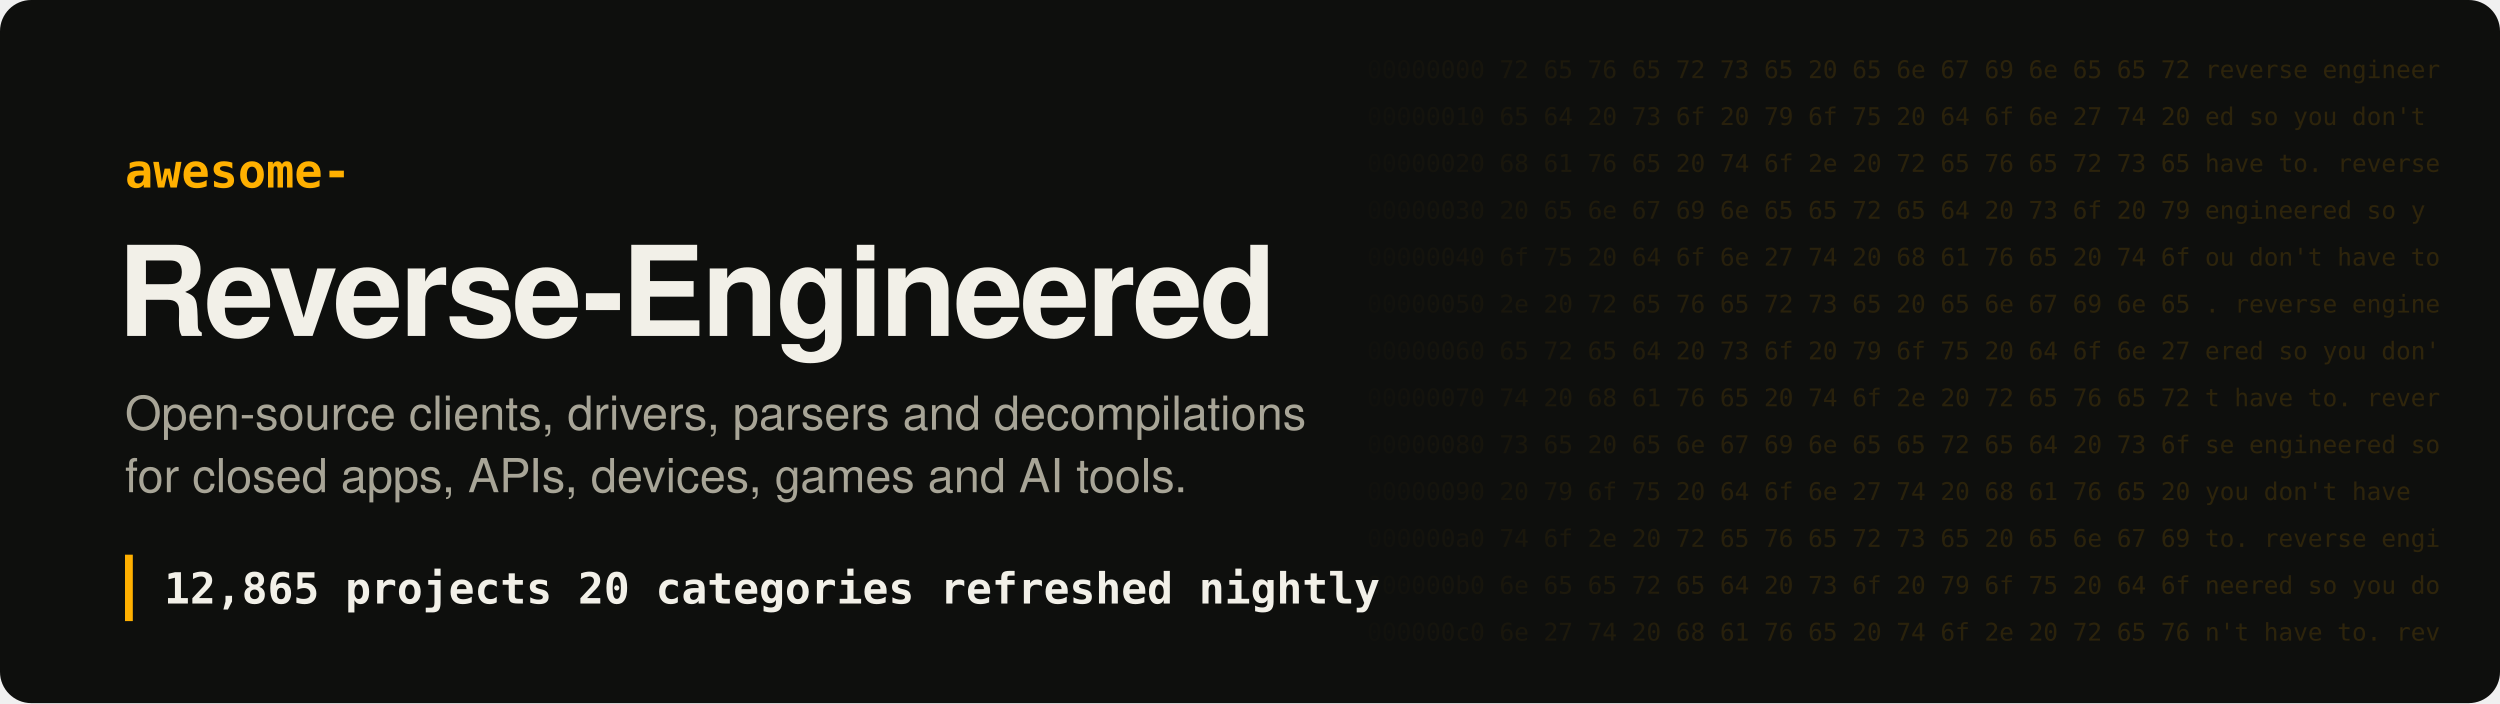
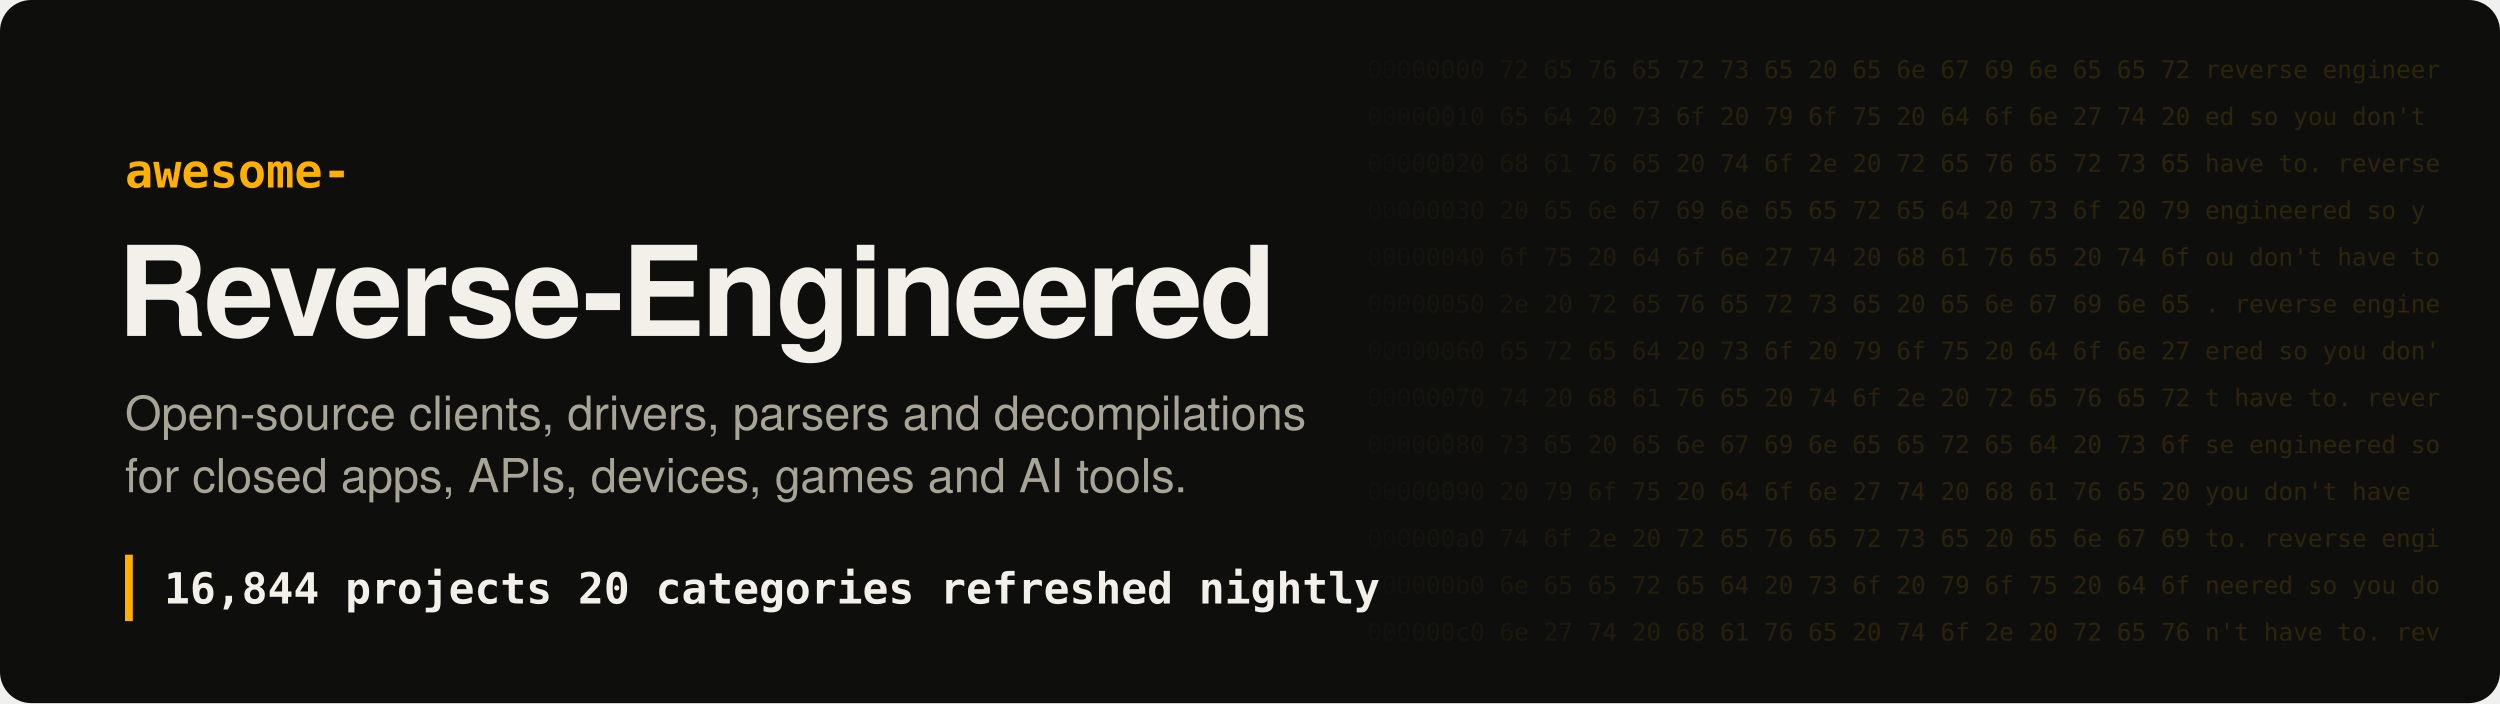
- <svg xmlns="http://www.w3.org/2000/svg" width="1280" height="360" viewBox="0 0 1280 360" role="img" aria-label="Awesome Reverse-Engineered: 12,865 projects">
+ <svg xmlns="http://www.w3.org/2000/svg" width="1280" height="360" viewBox="0 0 1280 360" role="img" aria-label="Awesome Reverse-Engineered: 16,844 projects">
  <style>
.hex{font:12.5px ui-monospace, SFMono-Regular, Menlo, Consolas, monospace;fill:#ffb000;white-space:pre}
.t{font:700 64px -apple-system, BlinkMacSystemFont, 'Segoe UI', Helvetica, Arial, sans-serif;fill:#f2f0e8;letter-spacing:-1.5px}
.k{font:600 24px ui-monospace, SFMono-Regular, Menlo, Consolas, monospace;fill:#ffb000}
.s{font:400 24px -apple-system, BlinkMacSystemFont, 'Segoe UI', Helvetica, Arial, sans-serif;fill:#a8a597}
.n{font:600 22px ui-monospace, SFMono-Regular, Menlo, Consolas, monospace;fill:#f2f0e8;white-space:pre}
</style>
  <defs>
    <linearGradient id="fade" x1="0" x2="1">
      <stop offset="0" stop-color="#ffb000" stop-opacity="0" />
      <stop offset=".35" stop-color="#ffb000" stop-opacity=".16" />
      <stop offset="1" stop-color="#ffb000" stop-opacity=".2" />
    </linearGradient>
    <mask id="m">
      <rect x="680" width="600" height="360" fill="url(#fade)" />
    </mask>
  </defs>
  <rect width="1280" height="360" rx="16" fill="#0e0f0d" />
  <g mask="url(#m)" style="filter:none">
    <text x="700" y="40" class="hex" fill="#fff">00000000  72 65 76 65 72 73 65 20 65 6e 67 69 6e 65 65 72  reverse engineer</text>
    <text x="700" y="64" class="hex" fill="#fff">00000010  65 64 20 73 6f 20 79 6f 75 20 64 6f 6e 27 74 20  ed so you don't </text>
    <text x="700" y="88" class="hex" fill="#fff">00000020  68 61 76 65 20 74 6f 2e 20 72 65 76 65 72 73 65  have to. reverse</text>
    <text x="700" y="112" class="hex" fill="#fff">00000030  20 65 6e 67 69 6e 65 65 72 65 64 20 73 6f 20 79   engineered so y</text>
    <text x="700" y="136" class="hex" fill="#fff">00000040  6f 75 20 64 6f 6e 27 74 20 68 61 76 65 20 74 6f  ou don't have to</text>
    <text x="700" y="160" class="hex" fill="#fff">00000050  2e 20 72 65 76 65 72 73 65 20 65 6e 67 69 6e 65  . reverse engine</text>
    <text x="700" y="184" class="hex" fill="#fff">00000060  65 72 65 64 20 73 6f 20 79 6f 75 20 64 6f 6e 27  ered so you don'</text>
    <text x="700" y="208" class="hex" fill="#fff">00000070  74 20 68 61 76 65 20 74 6f 2e 20 72 65 76 65 72  t have to. rever</text>
    <text x="700" y="232" class="hex" fill="#fff">00000080  73 65 20 65 6e 67 69 6e 65 65 72 65 64 20 73 6f  se engineered so</text>
    <text x="700" y="256" class="hex" fill="#fff">00000090  20 79 6f 75 20 64 6f 6e 27 74 20 68 61 76 65 20   you don't have </text>
    <text x="700" y="280" class="hex" fill="#fff">000000a0  74 6f 2e 20 72 65 76 65 72 73 65 20 65 6e 67 69  to. reverse engi</text>
    <text x="700" y="304" class="hex" fill="#fff">000000b0  6e 65 65 72 65 64 20 73 6f 20 79 6f 75 20 64 6f  neered so you do</text>
    <text x="700" y="328" class="hex" fill="#fff">000000c0  6e 27 74 20 68 61 76 65 20 74 6f 2e 20 72 65 76  n't have to. rev</text>
  </g>
  <text x="64" y="96" class="k">awesome-</text>
  <text x="60" y="172" class="t">Reverse-Engineered</text>
  <text x="64" y="220" class="s">Open-source clients, drivers, parsers and decompilations</text>
  <text x="64" y="252" class="s">for closed apps, APIs, devices, games and AI tools.</text>
  <rect x="64" y="284" width="4" height="34" fill="#ffb000" />
-   <text x="84" y="309" class="n">12,865 projects   20 categories   refreshed nightly</text>
+   <text x="84" y="309" class="n">16,844 projects   20 categories   refreshed nightly</text>
</svg>
